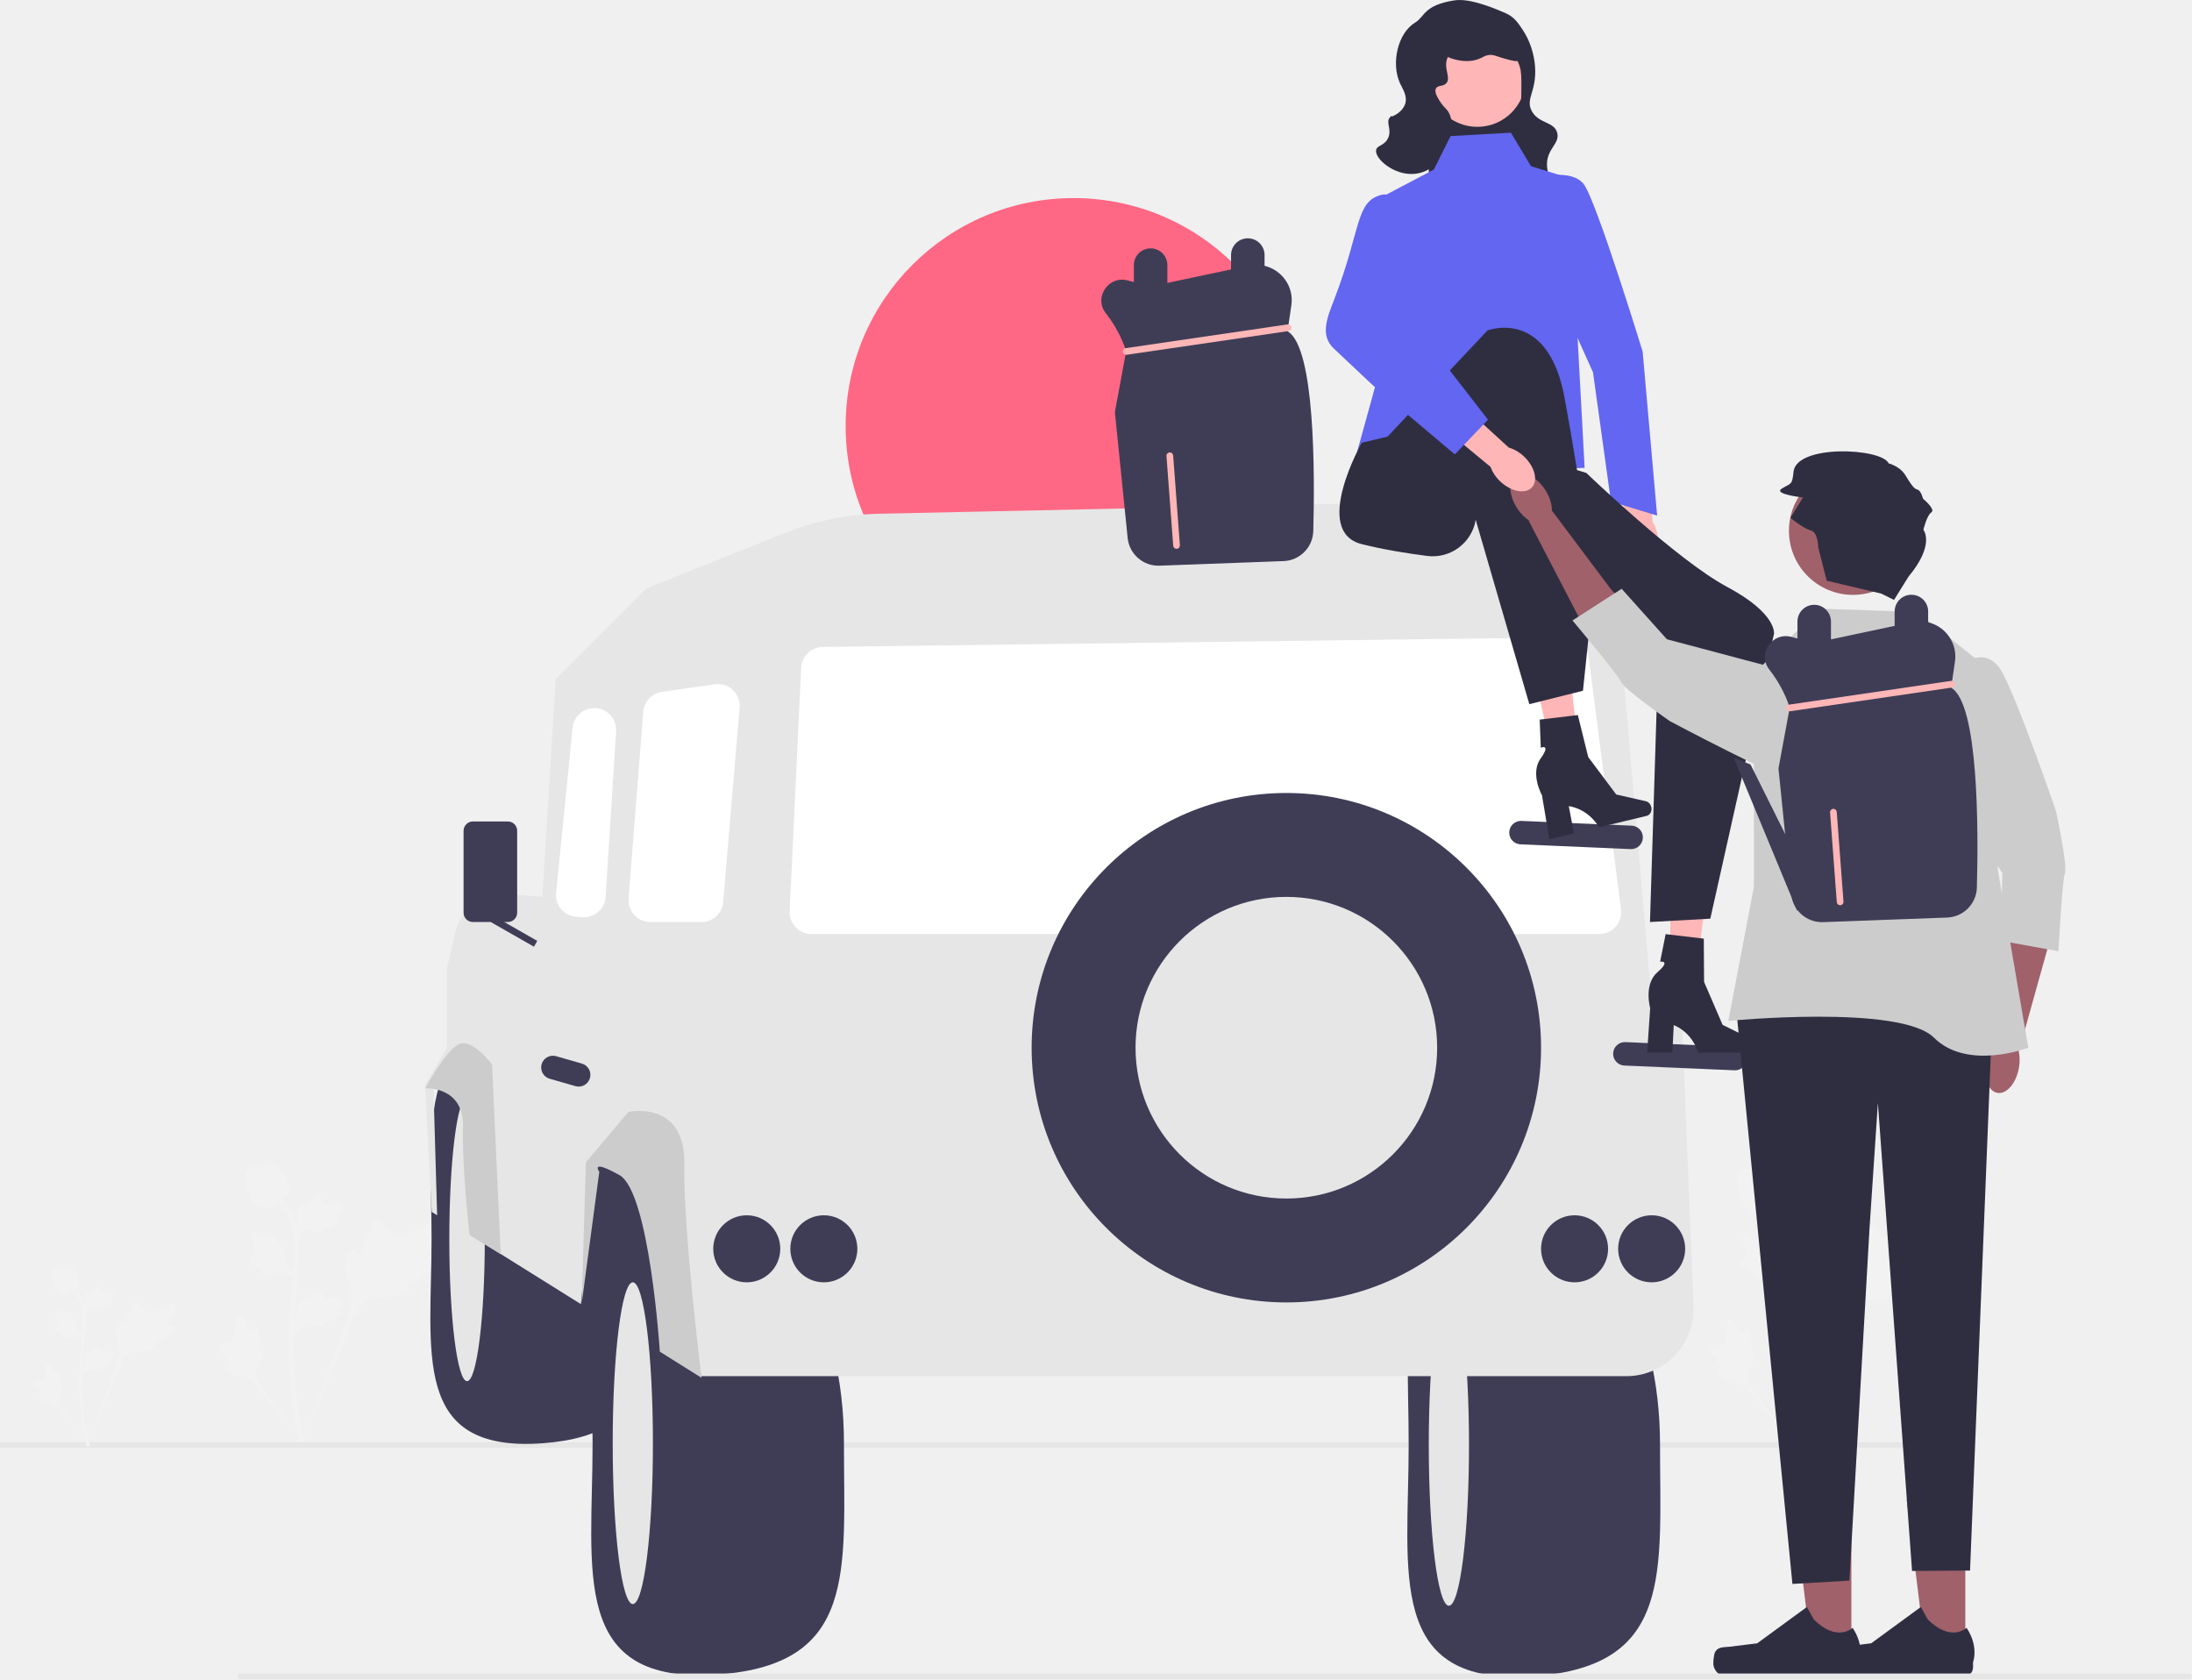
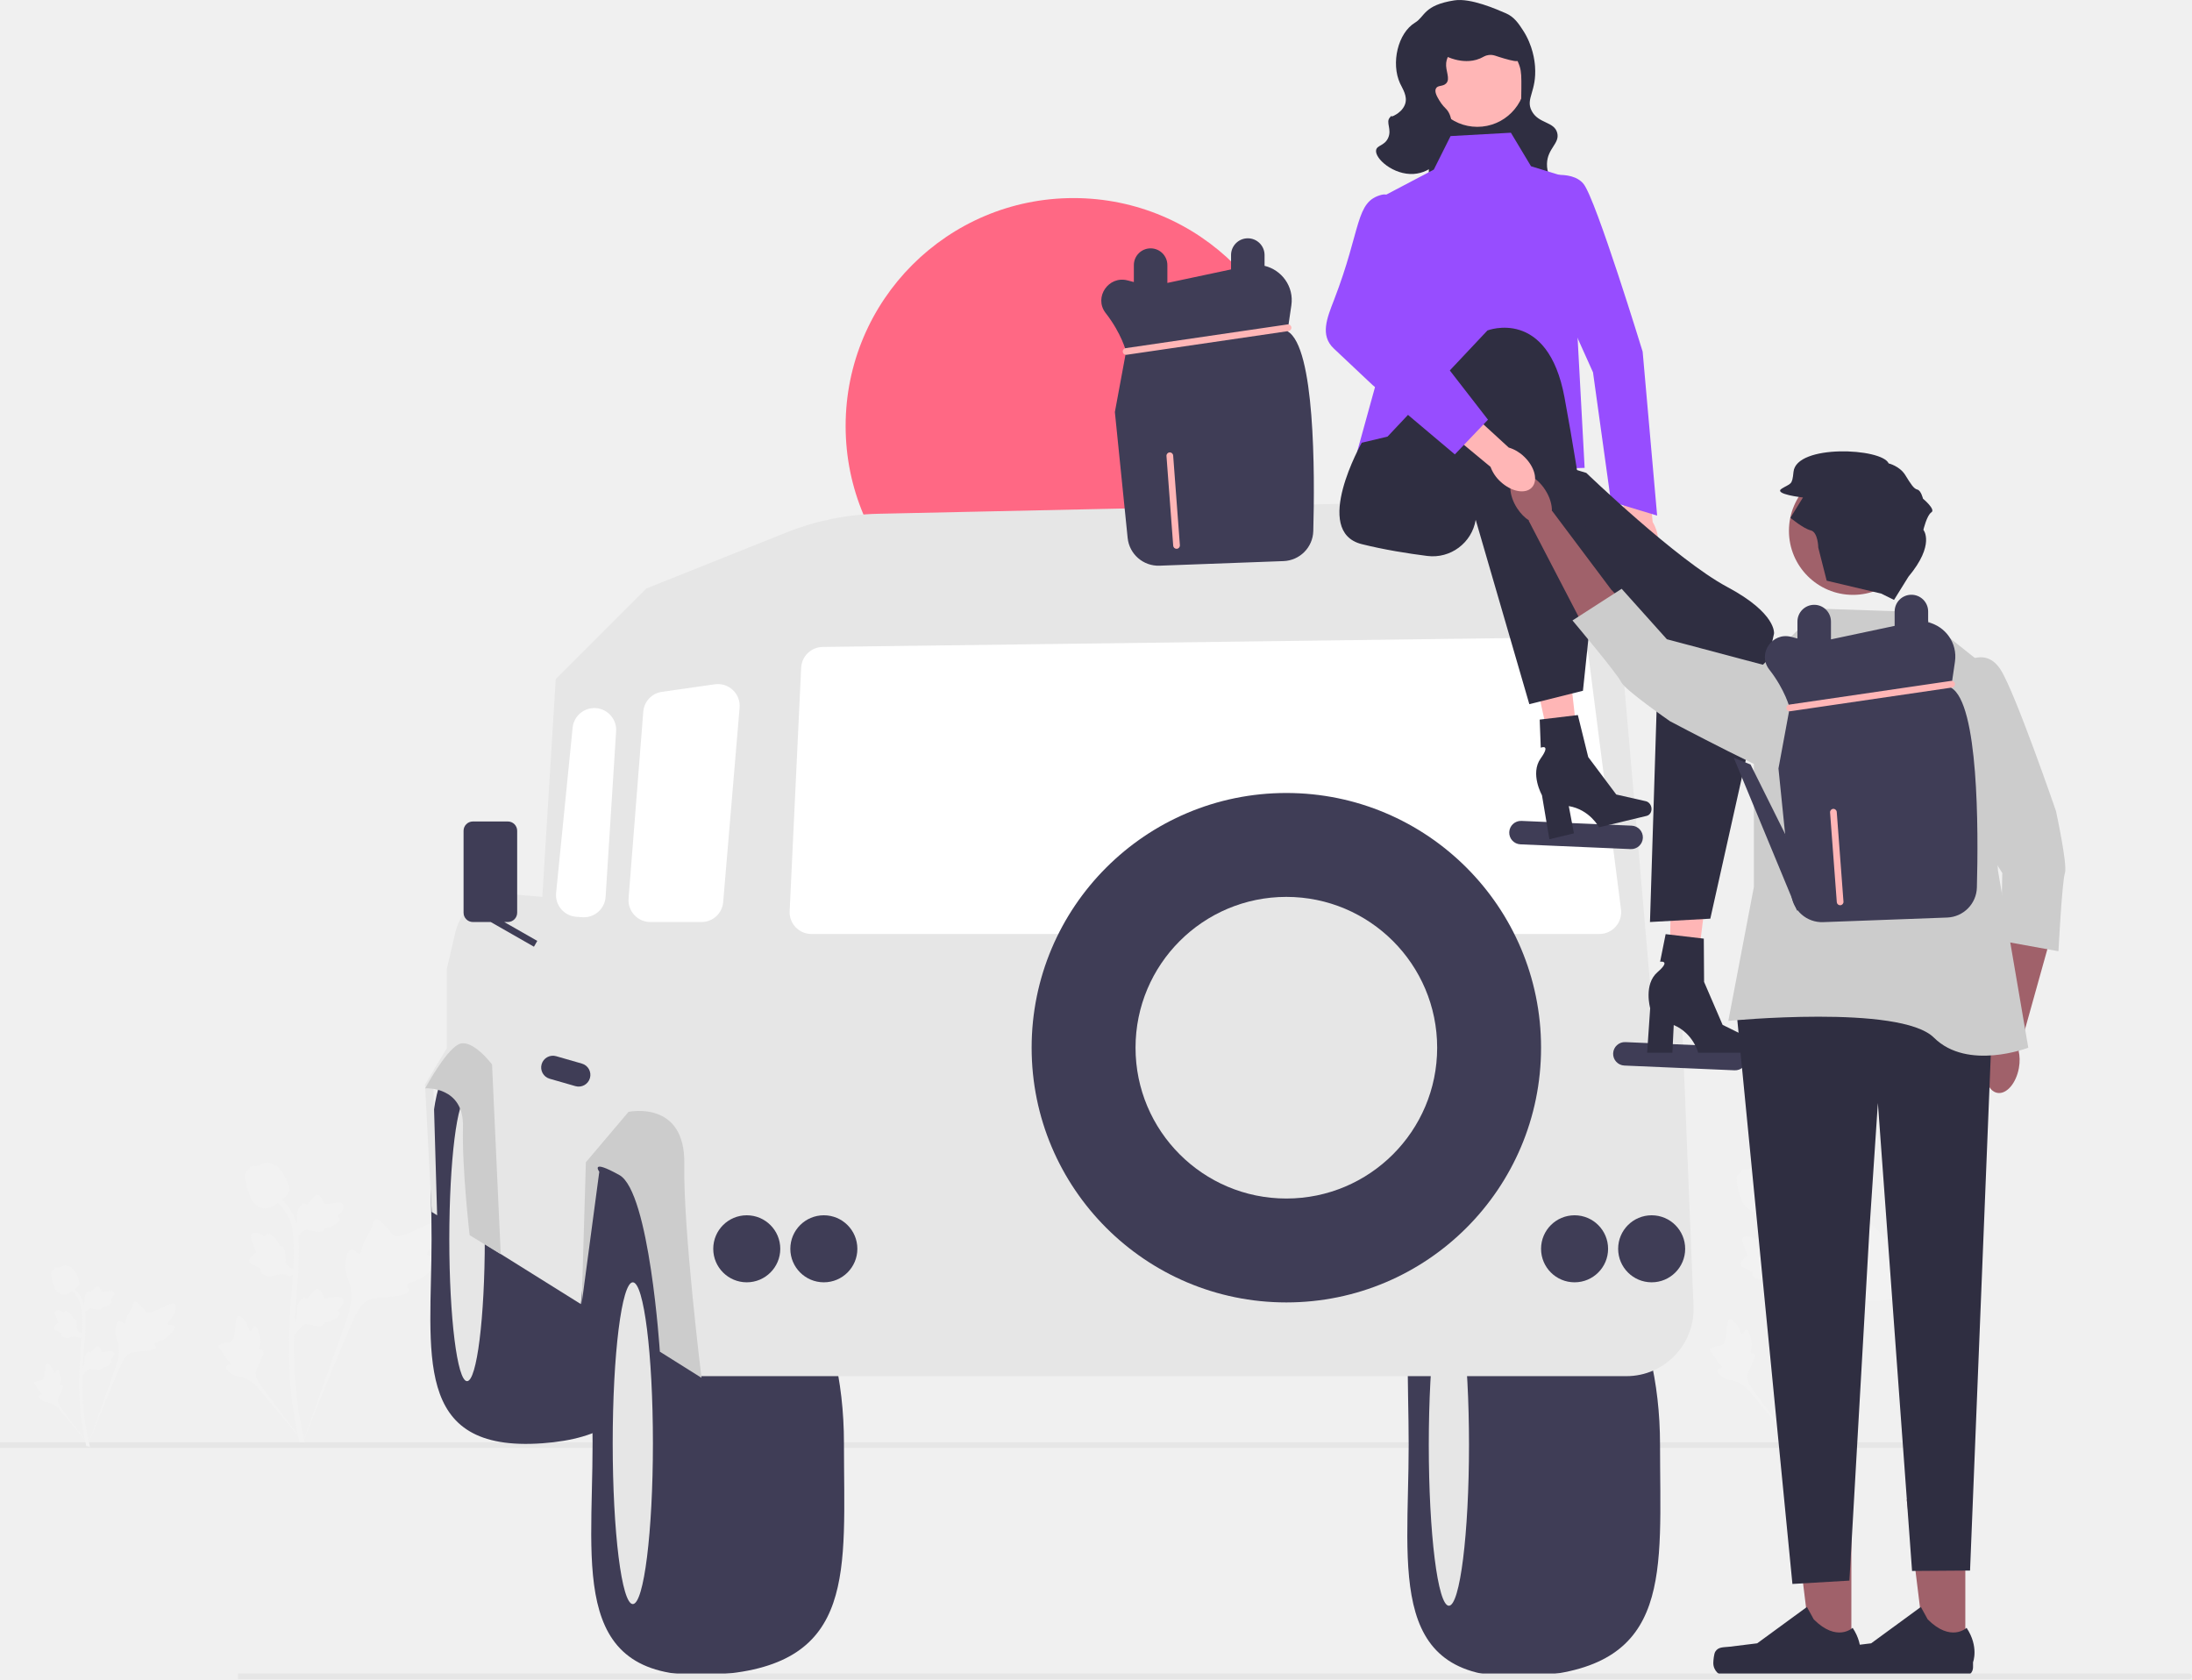
<svg xmlns="http://www.w3.org/2000/svg" width="654.04" height="501.005" viewBox="0 0 654.04 501.005">
  <g>
    <path d="M130.685,375.14c-.526-.888-2.803,.063-3.222-.743-.417-.803,1.698-2.025,2.907-4.819,.218-.504,1.592-3.678,.575-4.658-1.927-1.857-10.747,5.806-13.834,3.298-.677-.55-1.151-1.649-3.201-3.432-.816-.71-1.309-1.03-1.786-.911-.677,.169-.731,1.076-1.457,2.858-1.089,2.673-1.733,2.511-2.368,4.644-.471,1.583-.363,2.503-.918,2.683-.784,.254-1.506-1.425-2.501-1.275-1.014,.153-1.628,2.108-1.821,3.572-.364,2.747,.645,4.559,1.204,6.465,.608,2.071,.968,5.221-.435,9.68l-13.888,39.129c3.066-8.029,11.944-30.039,15.674-38.219,1.077-2.361,2.266-4.756,4.707-5.701,2.351-.91,5.579-.367,9.694-1.358,.481-.116,1.814-.455,1.982-1.24,.139-.649-.646-1.011-.525-1.618,.162-.815,1.705-.825,3.6-1.765,1.337-.663,2.17-1.451,2.886-2.129,.216-.204,3.426-3.28,2.725-4.462Z" fill="#f2f2f2" />
    <path d="M76.045,395.739c-.587,.002-.778,1.394-1.294,1.367-.514-.027-.504-1.418-1.526-2.817-.184-.252-1.346-1.842-2.12-1.626-1.467,.41-.252,6.95-2.373,7.741-.466,.174-1.141,.089-2.608,.581-.584,.196-.883,.345-.962,.614-.112,.381,.317,.669,.982,1.54,.998,1.306,.732,1.575,1.596,2.502,.641,.688,1.124,.901,1.052,1.224-.102,.458-1.134,.328-1.347,.859-.217,.542,.565,1.407,1.228,1.925,1.243,.971,2.424,.999,3.521,1.274,1.192,.299,2.842,1.031,4.626,3.007l15.198,18.106c-3.056-3.822-11.297-14.529-14.236-18.72-.848-1.21-1.681-2.484-1.44-3.955,.232-1.416,1.43-2.844,2.131-5.15,.082-.269,.3-1.022-.036-1.331-.278-.255-.682,.025-.946-.209-.353-.314,.087-1.075,.173-2.276,.06-.847-.086-1.484-.212-2.031-.038-.165-.622-2.628-1.404-2.625Z" fill="#f2f2f2" />
    <path d="M87.765,398.37l-.354-3.16,.162-.24c.748-1.108,1.13-2.189,1.134-3.216,.001-.163-.007-.326-.014-.493-.031-.659-.069-1.478,.359-2.433,.24-.532,.912-1.765,1.924-1.613,.272,.038,.478,.163,.635,.31,.023-.037,.047-.073,.072-.113,.315-.481,.564-.687,.805-.885,.185-.153,.375-.31,.674-.682,.131-.163,.233-.307,.32-.427,.262-.365,.603-.799,1.206-.792,.644,.031,.981,.563,1.204,.915,.399,.629,.58,1.082,.7,1.382,.043,.11,.093,.233,.118,.272,.207,.305,1.894,.02,2.529-.084,1.427-.238,2.662-.444,3.171,.456,.365,.644,.094,1.495-.829,2.598-.288,.343-.593,.604-.865,.809,.225,.134,.426,.34,.508,.664h0c.192,.766-.466,1.533-1.956,2.284-.37,.188-.868,.438-1.566,.558-.329,.056-.625,.07-.878,.078-.005,.146-.04,.305-.129,.468-.262,.481-.806,.709-1.627,.654-.903-.047-1.647-.22-2.303-.371-.573-.131-1.066-.243-1.454-.217-.719,.058-1.272,.633-1.922,1.379l-1.623,1.896Z" fill="#f2f2f2" />
    <path d="M89.407,379.558l-2.966,1.144-.273-.096c-1.261-.443-2.404-.537-3.399-.281-.158,.041-.314,.089-.473,.139-.63,.197-1.413,.441-2.445,.27-.576-.097-1.939-.435-2.048-1.452-.032-.273,.037-.504,.139-.692-.041-.013-.083-.026-.127-.041-.545-.183-.807-.372-1.06-.554-.194-.14-.395-.284-.831-.479-.191-.086-.356-.148-.494-.201-.419-.161-.926-.381-1.072-.966-.134-.63,.296-1.092,.58-1.397,.507-.545,.899-.835,1.16-1.027,.095-.07,.202-.149,.233-.183,.243-.278-.461-1.837-.723-2.425-.592-1.32-1.105-2.463-.363-3.183,.53-.516,1.422-.47,2.723,.143,.405,.191,.735,.421,1.002,.632,.073-.252,.221-.499,.513-.66h0c.692-.38,1.601,.062,2.705,1.313,.275,.31,.644,.729,.937,1.373,.138,.304,.226,.587,.298,.83,.143-.032,.305-.039,.486,.006,.531,.131,.891,.6,1.046,1.408,.183,.886,.205,1.649,.226,2.322,.018,.587,.036,1.093,.159,1.461,.238,.68,.935,1.07,1.822,1.51l2.246,1.088Z" fill="#f2f2f2" />
    <path d="M87.765,370.25l-.354-3.16,.162-.24c.748-1.108,1.13-2.189,1.134-3.216,.001-.163-.007-.326-.014-.493-.031-.659-.069-1.478,.359-2.433,.24-.532,.912-1.765,1.924-1.613,.272,.038,.478,.163,.635,.31,.023-.037,.047-.073,.072-.113,.315-.481,.564-.687,.805-.885,.185-.153,.375-.31,.674-.682,.131-.163,.233-.307,.32-.427,.262-.365,.603-.799,1.206-.792,.644,.031,.981,.563,1.204,.915,.399,.629,.58,1.082,.7,1.382,.043,.11,.093,.233,.118,.272,.207,.305,1.894,.02,2.529-.084,1.427-.238,2.662-.444,3.171,.456,.365,.644,.094,1.495-.829,2.598-.288,.343-.593,.604-.865,.809,.225,.134,.426,.34,.508,.664h0c.192,.766-.466,1.533-1.956,2.284-.37,.188-.868,.438-1.566,.558-.329,.056-.625,.07-.878,.078-.005,.146-.04,.305-.129,.468-.262,.481-.806,.709-1.627,.654-.903-.047-1.647-.22-2.303-.371-.573-.131-1.066-.243-1.454-.217-.719,.058-1.272,.633-1.922,1.379l-1.623,1.896Z" fill="#f2f2f2" />
    <path d="M90.998,431.58l-.662-.415-.16-.764,.16,.764-.772,.088c-.012-.072-.054-.236-.117-.494-.346-1.413-1.399-5.712-2.278-12.483-.613-4.726-.96-9.585-1.032-14.445-.072-4.867,.159-8.551,.343-11.512,.14-2.234,.309-4.36,.475-6.432,.442-5.535,.86-10.763,.549-16.551-.069-1.292-.213-3.982-1.784-6.844-.912-1.66-2.167-3.134-3.732-4.379l.973-1.224c1.728,1.376,3.117,3.009,4.129,4.851,1.742,3.173,1.899,6.104,1.975,7.512,.316,5.89-.106,11.169-.553,16.757-.165,2.064-.334,4.182-.473,6.406-.183,2.934-.411,6.586-.34,11.39,.07,4.801,.413,9.601,1.018,14.268,.868,6.685,1.906,10.92,2.247,12.312,.182,.743,.22,.899,.034,1.193Z" fill="#f2f2f2" />
    <path d="M79.123,360.596c-.064,0-.129-.002-.195-.006-1.33-.072-2.562-.868-3.662-2.366-.516-.705-.78-1.509-1.306-3.112-.082-.247-.478-1.501-.719-3.227-.158-1.127-.138-1.599,.085-2.015,.248-.464,.649-.787,1.101-1.005-.02-.15-.004-.304,.061-.461,.266-.651,.974-.566,1.357-.525,.194,.024,.436,.056,.696,.043,.41-.02,.631-.142,.965-.325,.32-.175,.717-.394,1.307-.514,1.163-.243,2.137,.087,2.458,.195,1.69,.563,2.523,1.877,3.487,3.398,.192,.305,.852,1.416,1.288,2.938,.314,1.098,.27,1.587,.175,1.95-.192,.746-.646,1.173-1.799,2.116-1.204,.987-1.808,1.481-2.327,1.782-1.208,.697-1.966,1.135-2.973,1.135Z" fill="#f2f2f2" />
  </g>
  <g>
    <path d="M575.685,376.14c-.526-.888-2.803,.063-3.222-.743-.417-.803,1.698-2.025,2.907-4.819,.218-.504,1.592-3.678,.575-4.658-1.927-1.857-10.747,5.806-13.834,3.298-.677-.55-1.151-1.649-3.201-3.432-.816-.71-1.309-1.03-1.786-.911-.677,.169-.731,1.076-1.457,2.858-1.089,2.673-1.733,2.511-2.368,4.644-.471,1.583-.363,2.503-.918,2.683-.784,.254-1.506-1.425-2.501-1.275-1.014,.153-1.628,2.108-1.821,3.572-.364,2.747,.645,4.559,1.204,6.465,.608,2.071,.968,5.221-.435,9.68l-13.888,39.129c3.066-8.029,11.944-30.039,15.674-38.219,1.077-2.361,2.266-4.756,4.707-5.701,2.351-.91,5.579-.367,9.694-1.358,.481-.116,1.814-.455,1.982-1.24,.139-.649-.646-1.011-.525-1.618,.162-.815,1.705-.825,3.6-1.765,1.337-.663,2.17-1.451,2.886-2.129,.216-.204,3.426-3.28,2.725-4.462Z" fill="#f2f2f2" />
    <path d="M521.045,396.739c-.587,.002-.778,1.394-1.294,1.367-.514-.027-.504-1.418-1.526-2.817-.184-.252-1.346-1.842-2.12-1.626-1.467,.41-.252,6.95-2.373,7.741-.466,.174-1.141,.089-2.608,.581-.584,.196-.883,.345-.962,.614-.112,.381,.317,.669,.982,1.54,.998,1.306,.732,1.575,1.596,2.502,.641,.688,1.124,.901,1.052,1.224-.102,.458-1.134,.328-1.347,.859-.217,.542,.565,1.407,1.228,1.925,1.243,.971,2.424,.999,3.521,1.274,1.192,.299,2.842,1.031,4.626,3.007l15.198,18.106c-3.056-3.822-11.297-14.529-14.236-18.72-.848-1.21-1.681-2.484-1.44-3.955,.232-1.416,1.43-2.844,2.131-5.15,.082-.269,.3-1.022-.036-1.331-.278-.255-.682,.025-.946-.209-.353-.314,.087-1.075,.173-2.276,.06-.847-.086-1.484-.212-2.031-.038-.165-.622-2.628-1.404-2.625Z" fill="#f2f2f2" />
    <path d="M532.765,399.37l-.354-3.16,.162-.24c.748-1.108,1.13-2.189,1.134-3.216,.001-.163-.007-.326-.014-.493-.031-.659-.069-1.478,.359-2.433,.24-.532,.912-1.765,1.924-1.613,.272,.038,.478,.163,.635,.31,.023-.037,.047-.073,.072-.113,.315-.481,.564-.687,.805-.885,.185-.153,.375-.31,.674-.682,.131-.163,.233-.307,.32-.427,.262-.365,.603-.799,1.206-.792,.644,.031,.981,.563,1.204,.915,.399,.629,.58,1.082,.7,1.382,.043,.11,.093,.233,.118,.272,.207,.305,1.894,.02,2.529-.084,1.427-.238,2.662-.444,3.171,.456,.365,.644,.094,1.495-.829,2.598-.288,.343-.593,.604-.865,.809,.225,.134,.426,.34,.508,.664h0c.192,.766-.466,1.533-1.956,2.284-.37,.188-.868,.438-1.566,.558-.329,.056-.625,.07-.878,.078-.005,.146-.04,.305-.129,.468-.262,.481-.806,.709-1.627,.654-.903-.047-1.647-.22-2.303-.371-.573-.131-1.066-.243-1.454-.217-.719,.058-1.272,.633-1.922,1.379l-1.623,1.896Z" fill="#f2f2f2" />
    <path d="M534.407,380.558l-2.966,1.144-.273-.096c-1.261-.443-2.404-.537-3.399-.281-.158,.041-.314,.089-.473,.139-.63,.197-1.413,.441-2.445,.27-.576-.097-1.939-.435-2.048-1.452-.032-.273,.037-.504,.139-.692-.041-.013-.083-.026-.127-.041-.545-.183-.807-.372-1.06-.554-.194-.14-.395-.284-.831-.479-.191-.086-.356-.148-.494-.201-.419-.161-.926-.381-1.072-.966-.134-.63,.296-1.092,.58-1.397,.507-.545,.899-.835,1.16-1.027,.095-.07,.202-.149,.233-.183,.243-.278-.461-1.837-.723-2.425-.592-1.32-1.105-2.463-.363-3.183,.53-.516,1.422-.47,2.723,.143,.405,.191,.735,.421,1.002,.632,.073-.252,.221-.499,.513-.66h0c.692-.38,1.601,.062,2.705,1.313,.275,.31,.644,.729,.937,1.373,.138,.304,.226,.587,.298,.83,.143-.032,.305-.039,.486,.006,.531,.131,.891,.6,1.046,1.408,.183,.886,.205,1.649,.226,2.322,.018,.587,.036,1.093,.159,1.461,.238,.68,.935,1.07,1.822,1.51l2.246,1.088Z" fill="#f2f2f2" />
    <path d="M532.765,371.25l-.354-3.16,.162-.24c.748-1.108,1.13-2.189,1.134-3.216,.001-.163-.007-.326-.014-.493-.031-.659-.069-1.478,.359-2.433,.24-.532,.912-1.765,1.924-1.613,.272,.038,.478,.163,.635,.31,.023-.037,.047-.073,.072-.113,.315-.481,.564-.687,.805-.885,.185-.153,.375-.31,.674-.682,.131-.163,.233-.307,.32-.427,.262-.365,.603-.799,1.206-.792,.644,.031,.981,.563,1.204,.915,.399,.629,.58,1.082,.7,1.382,.043,.11,.093,.233,.118,.272,.207,.305,1.894,.02,2.529-.084,1.427-.238,2.662-.444,3.171,.456,.365,.644,.094,1.495-.829,2.598-.288,.343-.593,.604-.865,.809,.225,.134,.426,.34,.508,.664h0c.192,.766-.466,1.533-1.956,2.284-.37,.188-.868,.438-1.566,.558-.329,.056-.625,.07-.878,.078-.005,.146-.04,.305-.129,.468-.262,.481-.806,.709-1.627,.654-.903-.047-1.647-.22-2.303-.371-.573-.131-1.066-.243-1.454-.217-.719,.058-1.272,.633-1.922,1.379l-1.623,1.896Z" fill="#f2f2f2" />
    <path d="M535.998,432.58l-.662-.415-.16-.764,.16,.764-.772,.088c-.012-.072-.054-.236-.117-.494-.346-1.413-1.399-5.712-2.278-12.483-.613-4.726-.96-9.585-1.032-14.445-.072-4.867,.159-8.551,.343-11.512,.14-2.234,.309-4.36,.475-6.432,.442-5.535,.86-10.763,.549-16.551-.069-1.292-.213-3.982-1.784-6.844-.912-1.66-2.167-3.134-3.732-4.379l.973-1.224c1.728,1.376,3.117,3.009,4.129,4.851,1.742,3.173,1.899,6.104,1.975,7.512,.316,5.89-.106,11.169-.553,16.757-.165,2.064-.334,4.182-.473,6.406-.183,2.934-.411,6.586-.34,11.39,.07,4.801,.413,9.601,1.018,14.268,.868,6.685,1.906,10.92,2.247,12.312,.182,.743,.22,.899,.034,1.193Z" fill="#f2f2f2" />
    <path d="M524.123,361.596c-.064,0-.129-.002-.195-.006-1.33-.072-2.562-.868-3.662-2.366-.516-.705-.78-1.509-1.306-3.112-.082-.247-.478-1.501-.719-3.227-.158-1.127-.138-1.599,.085-2.015,.248-.464,.649-.787,1.101-1.005-.02-.15-.004-.304,.061-.461,.266-.651,.974-.566,1.357-.525,.194,.024,.436,.056,.696,.043,.41-.02,.631-.142,.965-.325,.32-.175,.717-.394,1.307-.514,1.163-.243,2.137,.087,2.458,.195,1.69,.563,2.523,1.877,3.487,3.398,.192,.305,.852,1.416,1.288,2.938,.314,1.098,.27,1.587,.175,1.95-.192,.746-.646,1.173-1.799,2.116-1.204,.987-1.808,1.481-2.327,1.782-1.208,.697-1.966,1.135-2.973,1.135Z" fill="#f2f2f2" />
  </g>
  <circle cx="320.315" cy="127.1" r="68" fill="#ff6884" />
  <path d="M583.04,431.165h0c0,.464-.376,.84-.84,.84H0v-1.68H582.2c.464,0,.84,.376,.84,.84Z" fill="#e6e6e6" />
  <path d="M495.315,431.1c0,38.108,4,66-37.5,69-44.563,3.221-37.5-30.892-37.5-69s-6-76,37.5-69c20.448,3.29,37.5,30.892,37.5,69Z" fill="#3f3d56" />
  <ellipse cx="432.315" cy="431.1" rx="6" ry="48" fill="#e6e6e6" />
  <path d="M194.953,369.734c0,33.629,3.53,58.244-33.093,60.891-39.326,2.843-33.093-27.262-33.093-60.891s-5.295-67.069,33.093-60.891c18.045,2.904,33.093,27.262,33.093,60.891Z" fill="#3f3d56" />
  <ellipse cx="139.357" cy="369.734" rx="5.295" ry="42.359" fill="#e6e6e6" />
  <path d="M251.815,430.6c0,38.108,4,66-37.5,69-44.563,3.221-37.5-30.892-37.5-69s-6-76,37.5-69c20.448,3.29,37.5,30.892,37.5,69Z" fill="#3f3d56" />
  <ellipse cx="188.815" cy="430.6" rx="6" ry="48" fill="#e6e6e6" />
  <path d="M133.315,289.1v23.654l-6.5,10.846,2,38,1.618,1-1.118-38.5c11.393-4.242,15.119,3.571,14,19l-2,26,32,20,4-41,15-7,16.5,69.5H485.264c11.396,0,20.502-9.483,20.041-20.869l-3.489-86.131-9.413-9.413-8.72-100.865c-2.175-25.154-23.503-44.299-48.745-43.755l-172.934,3.727c-9.382,.202-18.651,2.091-27.363,5.576l-41.824,16.73-26.996,26.996-4.004,65.004-10.207-.888c-7.343-.638-14.039,4.214-15.719,11.391l-2.574,10.997Z" fill="#e6e6e6" />
  <circle cx="222.815" cy="372.6" r="10" fill="#3f3d56" />
  <circle cx="245.815" cy="372.6" r="10" fill="#3f3d56" />
  <circle cx="469.815" cy="372.6" r="10" fill="#3f3d56" />
  <circle cx="492.815" cy="372.6" r="10" fill="#3f3d56" />
  <path d="M477.21,278.672H242.116c-1.797,0-3.47-.716-4.71-2.017s-1.877-3.006-1.792-4.801l3.435-72.625c.163-3.434,2.982-6.158,6.419-6.202l221.984-2.857c3.278-.031,6.12,2.399,6.541,5.682l9.675,75.482c.238,1.854-.334,3.724-1.57,5.128-1.236,1.404-3.017,2.21-4.887,2.21Z" fill="#fff" />
  <path d="M209.292,275.1h-15.254c-1.81,0-3.552-.762-4.78-2.091-1.229-1.329-1.852-3.126-1.709-4.931l4.391-55.721c.241-3.06,2.531-5.5,5.569-5.934l15.763-2.252c1.974-.28,3.939,.342,5.389,1.711,1.451,1.37,2.186,3.295,2.018,5.282l-4.899,57.973c-.287,3.398-3.076,5.962-6.487,5.962Z" fill="#fff" />
  <path d="M174.213,273.684c-.158,0-.316-.006-.475-.017l-1.791-.128c-1.769-.127-3.373-.943-4.516-2.3-1.143-1.357-1.674-3.076-1.498-4.842l4.927-49.273c.292-2.917,2.515-5.291,5.408-5.773,1.971-.331,3.952,.251,5.434,1.591,1.482,1.338,2.26,3.249,2.133,5.242l-3.137,49.402c-.111,1.745-.897,3.34-2.214,4.49-1.197,1.046-2.698,1.607-4.271,1.607Z" fill="#fff" />
  <path d="M149.409,374.214l-2.594-56.614s-6-8-10-6-9.941,13.122-9.941,13.122c0,0,11.594-.76,11.268,11.559-.327,12.319,1.986,32.248,1.986,32.248l9.281,5.685Z" fill="#ccc" />
  <path d="M173.559,389.006l1.256-42.236,12.72-15.024s17-3.673,16.64,15.591,5.14,63.764,5.14,63.764l-12.431-7.808s-3.069-47.692-12.069-52.692-6-1-6-1l-5.256,39.406Z" fill="#ccc" />
  <path d="M160.311,280.732l-9.856-5.632h1.076c1.537,0,2.783-1.246,2.783-2.784v-24.433c0-1.537-1.246-2.783-2.783-2.783h-10.433c-1.537,0-2.783,1.246-2.783,2.783v24.433c0,1.537,1.246,2.784,2.783,2.784h5.326l12.894,7.368,.992-1.736Z" fill="#3f3d56" />
  <rect x="161.315" y="316.1" width="15" height="7" rx="3.5" ry="3.5" transform="translate(94.90051 -34.20692) rotate(16.04325)" fill="#3f3d56" />
  <rect x="450.304" y="245.637" width="39.905" height="7" rx="3.5" ry="3.5" transform="translate(11.18191 -20.04865) rotate(2.47172)" fill="#3f3d56" />
  <rect x="481.304" y="311.637" width="39.905" height="7" rx="3.5" ry="3.5" transform="translate(14.05709 -21.32416) rotate(2.47172)" fill="#3f3d56" />
  <circle cx="383.815" cy="312.6" r="76" fill="#3f3d56" />
  <circle cx="383.815" cy="312.6" r="45" fill="#e6e6e6" />
  <g>
    <path id="b-232" d="M484.507,161.667c.383,4.436,2.982,7.835,5.805,7.591s4.801-4.038,4.418-8.475c-.129-1.775-.681-3.493-1.61-5.011l-1.858-18.776-8.793,1.06,2.765,18.398c-.655,1.655-.905,3.443-.728,5.214Z" fill="#ffb6b6" />
-     <path d="M459.058,52.975s9.702-2.733,13.431,1.894,17.64,50.064,17.64,50.064l4.319,48.901-13.773-4.168-5.36-38.565-9-20-7.257-38.126Z" fill="#6366f1" />
+     <path d="M459.058,52.975s9.702-2.733,13.431,1.894,17.64,50.064,17.64,50.064l4.319,48.901-13.773-4.168-5.36-38.565-9-20-7.257-38.126Z" fill="#974dff" />
  </g>
  <g>
    <rect x="426.323" y="23.558" width="29.568" height="28.039" fill="#2f2e41" />
    <circle cx="440.795" cy="23.426" r="14.417" fill="#ffb6b6" />
    <path d="M433.97,.107c-9.214,1.426-8.775,4.85-11.725,6.627-5.198,3.131-7.249,12.174-4.504,18.141,.733,1.594,2.28,3.769,1.529,6.118-.576,1.803-2.237,2.866-2.549,3.059-2.553,1.576-.885-.299-2.039,1.02-1.273,1.455,.699,3.511-.51,6.118-1.072,2.311-3.282,2.116-3.569,3.569-.494,2.502,5.178,7.533,11.215,7.137,5.375-.352,9.368-4.897,10.706-9.176,.896-2.867,1.282-7.798-1.02-10.196-.323-.336-1.205-1.151-2.039-2.549-.66-1.107-1.529-2.563-1.02-3.569,.542-1.071,2.08-.507,3.059-1.529,1.328-1.386-.25-3.728,0-6.118,.423-4.047,6.157-8.914,12.235-8.157,6.895,.859,9.424,8.357,9.686,9.176,.542,1.698,.531,3.341,.51,6.627-.031,4.716-.051,7.671-1.529,10.706-2.127,4.364-4.837,3.893-5.608,7.137-1.202,5.058,4.451,10.139,5.098,10.706,4.794,4.202,12.034,5.466,13.255,3.569,1.1-1.71-3.729-4.369-3.569-9.686,.139-4.607,3.868-6.012,3.059-9.176-.89-3.483-5.64-2.689-7.647-6.627-1.873-3.676,1.579-5.716,1.02-13.255-.118-1.595-.619-6.171-3.569-10.706-1.299-1.998-2.621-4.029-5.098-5.098-2.773-1.196-10.504-4.621-15.378-3.866Z" fill="#2f2e41" />
    <path d="M427.853,12.852c.374,3.157,5.114,4.704,7.137,5.098,.857,.167,3.752,.731,6.627-.51,1.063-.459,1.45-.873,2.549-1.02,1.488-.198,2.237,.368,4.588,1.02,2.614,.725,3.922,1.087,4.588,.51,1.09-.944,.253-4.032-1.02-6.118-2.352-3.856-6.658-5.051-8.666-5.608-2.294-.636-6.951-1.928-11.215,.51-.57,.326-4.968,2.91-4.588,6.118Z" fill="#2f2e41" />
  </g>
  <g>
    <polygon points="498.028 296.498 505.387 296.672 509.488 263.614 498.629 263.358 498.028 296.498" fill="#ffb6b6" />
    <path d="M523.273,311.85h0c0,1.243-.882,2.251-1.97,2.251h-14.605s-1.437-5.778-7.297-8.264l-.404,8.264h-7.534l.913-13.288s-2.015-7.109,2.17-10.743c4.186-3.634,.795-3.128,.795-3.128l1.647-8.224,11.385,1.339,.084,12.91,5.525,12.815,8.104,4.003c.721,.356,1.188,1.168,1.188,2.066l0,0Z" fill="#2f2e41" />
  </g>
  <g>
    <polygon points="464.574 231.751 471.77 230.202 468.041 197.1 457.422 199.386 464.574 231.751" fill="#ffb6b6" />
    <path d="M492.705,240.785h0c.29,1.209-.332,2.394-1.39,2.648l-14.202,3.41s-2.746-5.282-9.025-6.332l1.536,8.13-7.326,1.759-2.214-13.134s-3.619-6.442-.398-10.953c3.222-4.511,.043-3.227,.043-3.227l-.319-8.381,11.383-1.356,3.095,12.534,8.364,11.171,8.815,2.001c.785,.178,1.428,.858,1.638,1.731h0Z" fill="#2f2e41" />
  </g>
-   <polygon points="450.815 39.6 432.815 40.6 427.815 50.6 408.815 60.6 411.815 109.911 404.96 134.714 405.815 141.6 472.815 139.6 468.815 65.6 469.815 53.6 456.815 49.6 450.815 39.6" fill="#6366f1" />
+   <polygon points="450.815 39.6 432.815 40.6 427.815 50.6 408.815 60.6 411.815 109.911 404.96 134.714 405.815 141.6 472.815 139.6 468.815 65.6 469.815 53.6 456.815 49.6 450.815 39.6" fill="#974dff" />
  <path d="M406.315,132.1s-15,26.504,0,30.252c6.673,1.667,13.742,2.791,19.533,3.524,6.934,.878,13.318-3.882,14.467-10.776h0l16,55,16-4,3-28.63,19.441,19.441-2.441,78.189,18-1,19-85s1-6-14-14-42-34-42-34l-46-14-21,5Z" fill="#2f2e41" />
  <path d="M437.815,149.6l-26-17,32-34s18-7,23,20,8,51,8,51l-37-20Z" fill="#2f2e41" />
  <g>
    <path d="M384.17,98.849l1.139-7.748c.83-5.647-2.915-10.575-7.994-11.788v-3.212c0-2.761-2.239-5-5-5s-5,2.239-5,5v4.285l-19,4.03v-5.315c0-2.761-2.239-5-5-5s-5,2.239-5,5v5.052l-1.889-.493c-5.641-1.472-10.097,5-6.589,9.656,.045,.06,.091,.12,.138,.181,4.683,6.022,6.022,11.374,6.022,11.374l-3.345,18.065,3.81,37.558c.491,4.841,4.657,8.468,9.519,8.288l36.993-1.37c4.858-.18,8.748-4.097,8.88-8.957,.471-17.311,.525-54.986-7.685-59.604Z" fill="#3f3d56" />
    <path d="M351.051,163.744c-.519,0-.957-.4-.996-.925l-2.007-26.763c-.042-.551,.372-1.031,.922-1.072,.546-.043,1.031,.372,1.072,.922l2.007,26.763c.042,.551-.372,1.031-.922,1.072-.025,.002-.051,.003-.076,.003Z" fill="#ffb6b6" />
    <path d="M335.996,105.87c-.488,0-.915-.358-.988-.855-.08-.546,.298-1.054,.844-1.134l48.329-7.083c.546-.079,1.054,.298,1.134,.844s-.298,1.054-.844,1.134l-48.329,7.083c-.049,.007-.098,.011-.146,.011Z" fill="#ffb6b6" />
  </g>
  <g>
    <path d="M52.097,395.616c-.337-.568-1.794,.04-2.062-.475-.267-.514,1.087-1.296,1.861-3.085,.14-.322,1.019-2.355,.368-2.982-1.234-1.189-6.88,3.716-8.855,2.111-.434-.352-.737-1.055-2.049-2.197-.522-.454-.838-.659-1.143-.583-.434,.108-.468,.688-.933,1.829-.697,1.711-1.109,1.608-1.516,2.973-.302,1.013-.233,1.602-.587,1.717-.502,.162-.964-.912-1.601-.816-.649,.098-1.042,1.35-1.166,2.287-.233,1.758,.413,2.918,.771,4.138,.389,1.326,.62,3.342-.278,6.196l-8.89,25.047c1.963-5.14,7.645-19.228,10.033-24.464,.689-1.511,1.45-3.044,3.013-3.649,1.505-.583,3.571-.235,6.205-.869,.308-.074,1.161-.291,1.269-.794,.089-.415-.413-.647-.336-1.036,.103-.522,1.091-.528,2.305-1.13,.856-.424,1.389-.929,1.847-1.363,.138-.131,2.193-2.1,1.744-2.856Z" fill="#f2f2f2" />
    <path d="M17.122,408.802c-.376,.001-.498,.892-.828,.875-.329-.017-.323-.908-.977-1.803-.118-.162-.862-1.179-1.357-1.041-.939,.263-.161,4.449-1.519,4.955-.298,.111-.731,.057-1.67,.372-.374,.125-.565,.221-.616,.393-.072,.244,.203,.428,.629,.986,.639,.836,.469,1.008,1.022,1.602,.41,.44,.719,.577,.673,.784-.065,.293-.726,.21-.862,.55-.139,.347,.362,.901,.786,1.232,.796,.622,1.552,.639,2.254,.816,.763,.192,1.819,.66,2.961,1.924l9.728,11.59c-1.956-2.446-7.232-9.3-9.112-11.983-.543-.774-1.076-1.59-.922-2.532,.148-.907,.915-1.82,1.364-3.296,.052-.172,.192-.654-.023-.852-.178-.163-.437,.016-.605-.134-.226-.201,.056-.688,.111-1.457,.039-.542-.055-.95-.136-1.3-.024-.106-.398-1.682-.898-1.68Z" fill="#f2f2f2" />
    <path d="M24.624,410.486l-.227-2.022,.104-.153c.479-.709,.723-1.401,.726-2.059,0-.104-.004-.209-.009-.315-.02-.422-.044-.946,.229-1.558,.153-.341,.584-1.13,1.231-1.032,.174,.024,.306,.104,.406,.198l.046-.072c.202-.308,.361-.439,.515-.566,.118-.098,.24-.198,.432-.437,.084-.104,.149-.196,.205-.273,.167-.233,.386-.512,.772-.507,.412,.02,.628,.36,.771,.586,.255,.402,.371,.692,.448,.885,.028,.07,.06,.149,.076,.174,.133,.195,1.212,.013,1.619-.054,.914-.152,1.704-.284,2.03,.292,.233,.412,.06,.957-.531,1.663-.184,.22-.38,.387-.554,.518,.144,.086,.273,.218,.325,.425h0c.123,.49-.298,.981-1.252,1.462-.237,.12-.556,.28-1.002,.357-.21,.036-.4,.045-.562,.05-.003,.094-.025,.195-.083,.3-.167,.308-.516,.454-1.042,.419-.578-.03-1.054-.141-1.474-.237-.367-.084-.683-.155-.931-.139-.46,.037-.814,.405-1.23,.883l-1.039,1.214Z" fill="#f2f2f2" />
    <path d="M25.675,398.444l-1.899,.732-.175-.061c-.807-.283-1.539-.344-2.175-.18-.101,.026-.201,.057-.303,.089-.403,.126-.904,.283-1.565,.173-.369-.062-1.241-.278-1.311-.929-.021-.175,.023-.323,.089-.443l-.082-.026c-.349-.117-.517-.238-.679-.355-.124-.09-.253-.182-.532-.307-.122-.055-.228-.095-.316-.129-.268-.103-.593-.244-.686-.618-.086-.404,.189-.699,.371-.894,.324-.349,.576-.535,.742-.658,.061-.045,.129-.096,.149-.117,.155-.178-.295-1.176-.463-1.553-.379-.845-.707-1.576-.232-2.037,.339-.33,.91-.301,1.743,.092,.259,.122,.47,.269,.641,.404,.047-.161,.141-.319,.328-.422h0c.443-.243,1.025,.04,1.732,.84,.176,.199,.412,.466,.6,.879,.088,.194,.145,.375,.191,.531,.092-.02,.195-.025,.311,.004,.34,.084,.57,.384,.669,.901,.117,.567,.131,1.055,.144,1.486,.012,.376,.023,.7,.102,.935,.153,.436,.599,.685,1.166,.966l1.438,.697Z" fill="#f2f2f2" />
    <path d="M24.624,392.486l-.227-2.022,.104-.153c.479-.709,.723-1.401,.726-2.059,0-.104-.004-.209-.009-.315-.02-.422-.044-.946,.229-1.558,.153-.341,.584-1.13,1.231-1.032,.174,.024,.306,.104,.406,.198l.046-.072c.202-.308,.361-.439,.515-.566,.118-.098,.24-.198,.432-.437,.084-.104,.149-.196,.205-.273,.167-.233,.386-.512,.772-.507,.412,.02,.628,.36,.771,.586,.255,.402,.371,.692,.448,.885,.028,.07,.06,.149,.076,.174,.133,.195,1.212,.013,1.619-.054,.914-.152,1.704-.284,2.03,.292,.233,.412,.06,.957-.531,1.663-.184,.22-.38,.387-.554,.518,.144,.086,.273,.218,.325,.425h0c.123,.49-.298,.981-1.252,1.462-.237,.12-.556,.28-1.002,.357-.21,.036-.4,.045-.562,.05-.003,.094-.025,.195-.083,.3-.167,.308-.516,.454-1.042,.419-.578-.03-1.054-.141-1.474-.237-.367-.084-.683-.155-.931-.139-.46,.037-.814,.405-1.23,.883l-1.039,1.214Z" fill="#f2f2f2" />
    <path d="M26.693,431.744l-.424-.266-.103-.489,.103,.489-.494,.057c-.008-.046-.035-.151-.075-.316-.221-.904-.896-3.656-1.458-7.99-.393-3.025-.615-6.136-.661-9.246-.046-3.115,.102-5.474,.22-7.369,.089-1.43,.198-2.791,.304-4.117,.283-3.543,.55-6.89,.352-10.595-.044-.827-.136-2.549-1.142-4.381-.584-1.062-1.387-2.006-2.389-2.803l.623-.783c1.106,.881,1.995,1.926,2.643,3.105,1.115,2.031,1.216,3.907,1.264,4.809,.202,3.771-.068,7.149-.354,10.727-.105,1.321-.214,2.677-.303,4.101-.117,1.878-.263,4.216-.218,7.291,.045,3.073,.265,6.146,.652,9.133,.556,4.279,1.22,6.99,1.438,7.881,.116,.476,.141,.575,.021,.764Z" fill="#f2f2f2" />
    <path d="M19.092,386.307c-.041,0-.083-.001-.125-.004-.852-.046-1.64-.556-2.344-1.515-.33-.451-.499-.966-.836-1.992-.052-.158-.306-.961-.46-2.065-.101-.722-.088-1.023,.055-1.29,.159-.297,.416-.504,.705-.644-.013-.096-.002-.194,.039-.295,.17-.417,.624-.362,.869-.336,.124,.016,.279,.036,.446,.027,.263-.013,.404-.091,.618-.208,.205-.112,.459-.252,.836-.329,.744-.155,1.368,.056,1.573,.125,1.082,.36,1.615,1.201,2.232,2.175,.123,.195,.545,.906,.824,1.881,.201,.703,.173,1.016,.112,1.248-.123,.478-.414,.751-1.151,1.354-.771,.632-1.157,.948-1.489,1.141-.773,.446-1.258,.727-1.903,.727Z" fill="#f2f2f2" />
  </g>
  <g>
    <g>
      <path d="M611.308,281.689l.459-35.734-13.717-3.773,.415,39.513-3.156,29.198,.082,.031c-1.323,1.33-2.396,3.454-2.853,5.964-.834,4.581,.695,8.695,3.414,9.19,2.72,.495,5.601-2.817,6.434-7.397,.342-1.88,.281-3.677-.092-5.182l.122,.046,8.891-31.855Z" fill="#a0616a" />
      <path d="M586.361,197.69s6.225-4.76,10.619,2.197c4.394,6.957,16.478,42.111,16.478,42.111,0,0,3.495,16.112,2.663,18.492-.832,2.38-1.93,23.329-1.93,23.329l-17.169-3.114,.415-20.215-16.361-26.114,5.284-36.686Z" fill="#ccc" />
    </g>
    <g>
      <path d="M471.376,184.712l24.06,26.424,12.599-6.607-27.278-28.589-17.627-23.49-.081,.034c.058-1.875-.607-4.16-1.987-6.306-2.518-3.916-6.444-5.879-8.769-4.384-2.325,1.495-2.169,5.882,.348,9.798,1.034,1.608,2.305,2.879,3.605,3.724l-.12,.05,15.25,29.347Z" fill="#a0616a" />
      <path d="M548.326,229.059s-1.299,7.728-9.26,5.644c-7.961-2.084-40.79-19.521-40.79-19.521,0,0-13.553-9.387-14.57-11.695-1.017-2.307-14.516-18.365-14.516-18.365l14.671-9.446,13.497,15.055,29.783,7.913,21.184,30.414Z" fill="#ccc" />
    </g>
    <circle cx="552.885" cy="158.381" r="19.108" fill="#a0616a" />
    <g>
      <polygon points="586.404 493.115 574.545 493.114 568.904 447.371 586.407 447.373 586.404 493.115" fill="#a0616a" />
      <path d="M545.774,492.846h0c-.369,.622-.564,2.629-.564,3.352h0c0,2.223,1.802,4.025,4.025,4.025h36.726c1.516,0,2.746-1.229,2.746-2.746v-1.529s1.817-4.596-1.924-10.26c0,0-4.649,4.435-11.596-2.512l-2.049-3.711-14.829,10.845-8.219,1.012c-1.798,.221-3.392-.034-4.317,1.523h-0Z" fill="#2f2e41" />
    </g>
    <g>
      <polygon points="552.404 493.115 540.545 493.114 534.904 447.371 552.407 447.373 552.404 493.115" fill="#a0616a" />
      <path d="M511.774,492.846h0c-.369,.622-.564,2.629-.564,3.352h0c0,2.223,1.802,4.025,4.025,4.025h36.726c1.516,0,2.746-1.229,2.746-2.746v-1.529s1.817-4.596-1.924-10.26c0,0-4.649,4.435-11.596-2.512l-2.049-3.711-14.829,10.845-8.219,1.012c-1.798,.221-3.392-.034-4.317,1.523h-0Z" fill="#2f2e41" />
    </g>
    <polygon points="594.815 294.6 517.815 298.6 534.815 472.6 551.815 471.6 557.815 366.6 560.315 329.1 570.512 468.723 587.815 468.6 594.815 294.6" fill="#2f2e41" />
    <path d="M572.005,182.6l-29.163-1-19.526,19.417v63.61l-7.625,39.972s51.287-5,61.343,5,28.157,3,28.157,3l-9.051-52.886-4.022-61.114-20.112-16Z" fill="#ccc" />
    <path d="M561.297,177.101l-16.255-3.84-2.508-9.855s-.06-4.646-2.254-5.164-6.062-3.748-6.062-3.748l3.748-6.062s-9.032-.976-6.321-2.651,3.104-.92,3.489-4.965c.796-8.369,26.403-7.147,28.392-2.555,0,0,3.29,.777,4.965,3.489,1.675,2.711,2.513,4.067,3.609,4.326s1.675,2.711,1.675,2.711c0,0,3.868,3.23,2.513,4.067s-2.392,5.224-2.392,5.224c0,0,3.609,4.326-4.465,13.997l-4.301,6.92-3.833-1.895Z" fill="#2f2e41" />
    <g>
      <path d="M582.17,205.202l1.139-7.748c.83-5.647-2.915-10.575-7.994-11.788v-3.212c0-2.761-2.239-5-5-5s-5,2.239-5,5v4.285l-19,4.03v-5.315c0-2.761-2.239-5-5-5s-5,2.239-5,5v5.052l-1.889-.493c-5.641-1.472-10.097,5-6.589,9.656,.045,.06,.091,.12,.138,.181,4.683,6.022,6.022,11.374,6.022,11.374l-3.345,18.065,3.81,37.558c.491,4.841,4.657,8.468,9.519,8.288l36.993-1.37c4.858-.18,8.748-4.097,8.88-8.957,.471-17.311,.525-54.986-7.685-59.604Z" fill="#3f3d56" />
      <path d="M549.051,270.098c-.519,0-.957-.4-.996-.925l-2.007-26.763c-.042-.551,.372-1.031,.922-1.072,.546-.043,1.031,.372,1.072,.922l2.007,26.763c.042,.551-.372,1.031-.922,1.072-.025,.002-.051,.003-.076,.003Z" fill="#ffb6b6" />
      <path d="M533.996,212.224c-.488,0-.915-.358-.988-.855-.08-.546,.298-1.054,.844-1.134l48.329-7.083c.546-.079,1.054,.298,1.134,.844s-.298,1.054-.844,1.134l-48.329,7.083c-.049,.007-.098,.011-.146,.011Z" fill="#ffb6b6" />
    </g>
    <polygon points="536.202 271.699 517.315 226.1 522.315 228.1 542.429 268.502 536.202 271.699" fill="#3f3d56" />
  </g>
  <path d="M654.04,500.165h0c0,.464-.376,.84-.84,.84H71v-1.68H653.2c.464,0,.84,.376,.84,.84Z" fill="#e6e6e6" />
  <path id="c-233" d="M447.675,143.671c3.243,3.051,7.446,3.851,9.388,1.786s.886-6.21-2.359-9.262c-1.279-1.237-2.836-2.149-4.541-2.661l-13.905-12.754-5.846,6.653,14.328,11.867c.615,1.67,1.621,3.169,2.935,4.371Z" fill="#ffb6b6" />
-   <path d="M435.776,77.592s-16.953-21.119-23.461-19.492c-8,2-6,10-14.275,31.396-2.072,5.359-4.249,10.552-.066,14.491l11.532,10.861,24.584,20.728,9.89-10.353-19.648-25.337,11.444-22.294Z" fill="#6366f1" />
+   <path d="M435.776,77.592s-16.953-21.119-23.461-19.492c-8,2-6,10-14.275,31.396-2.072,5.359-4.249,10.552-.066,14.491l11.532,10.861,24.584,20.728,9.89-10.353-19.648-25.337,11.444-22.294Z" fill="#974dff" />
</svg>
